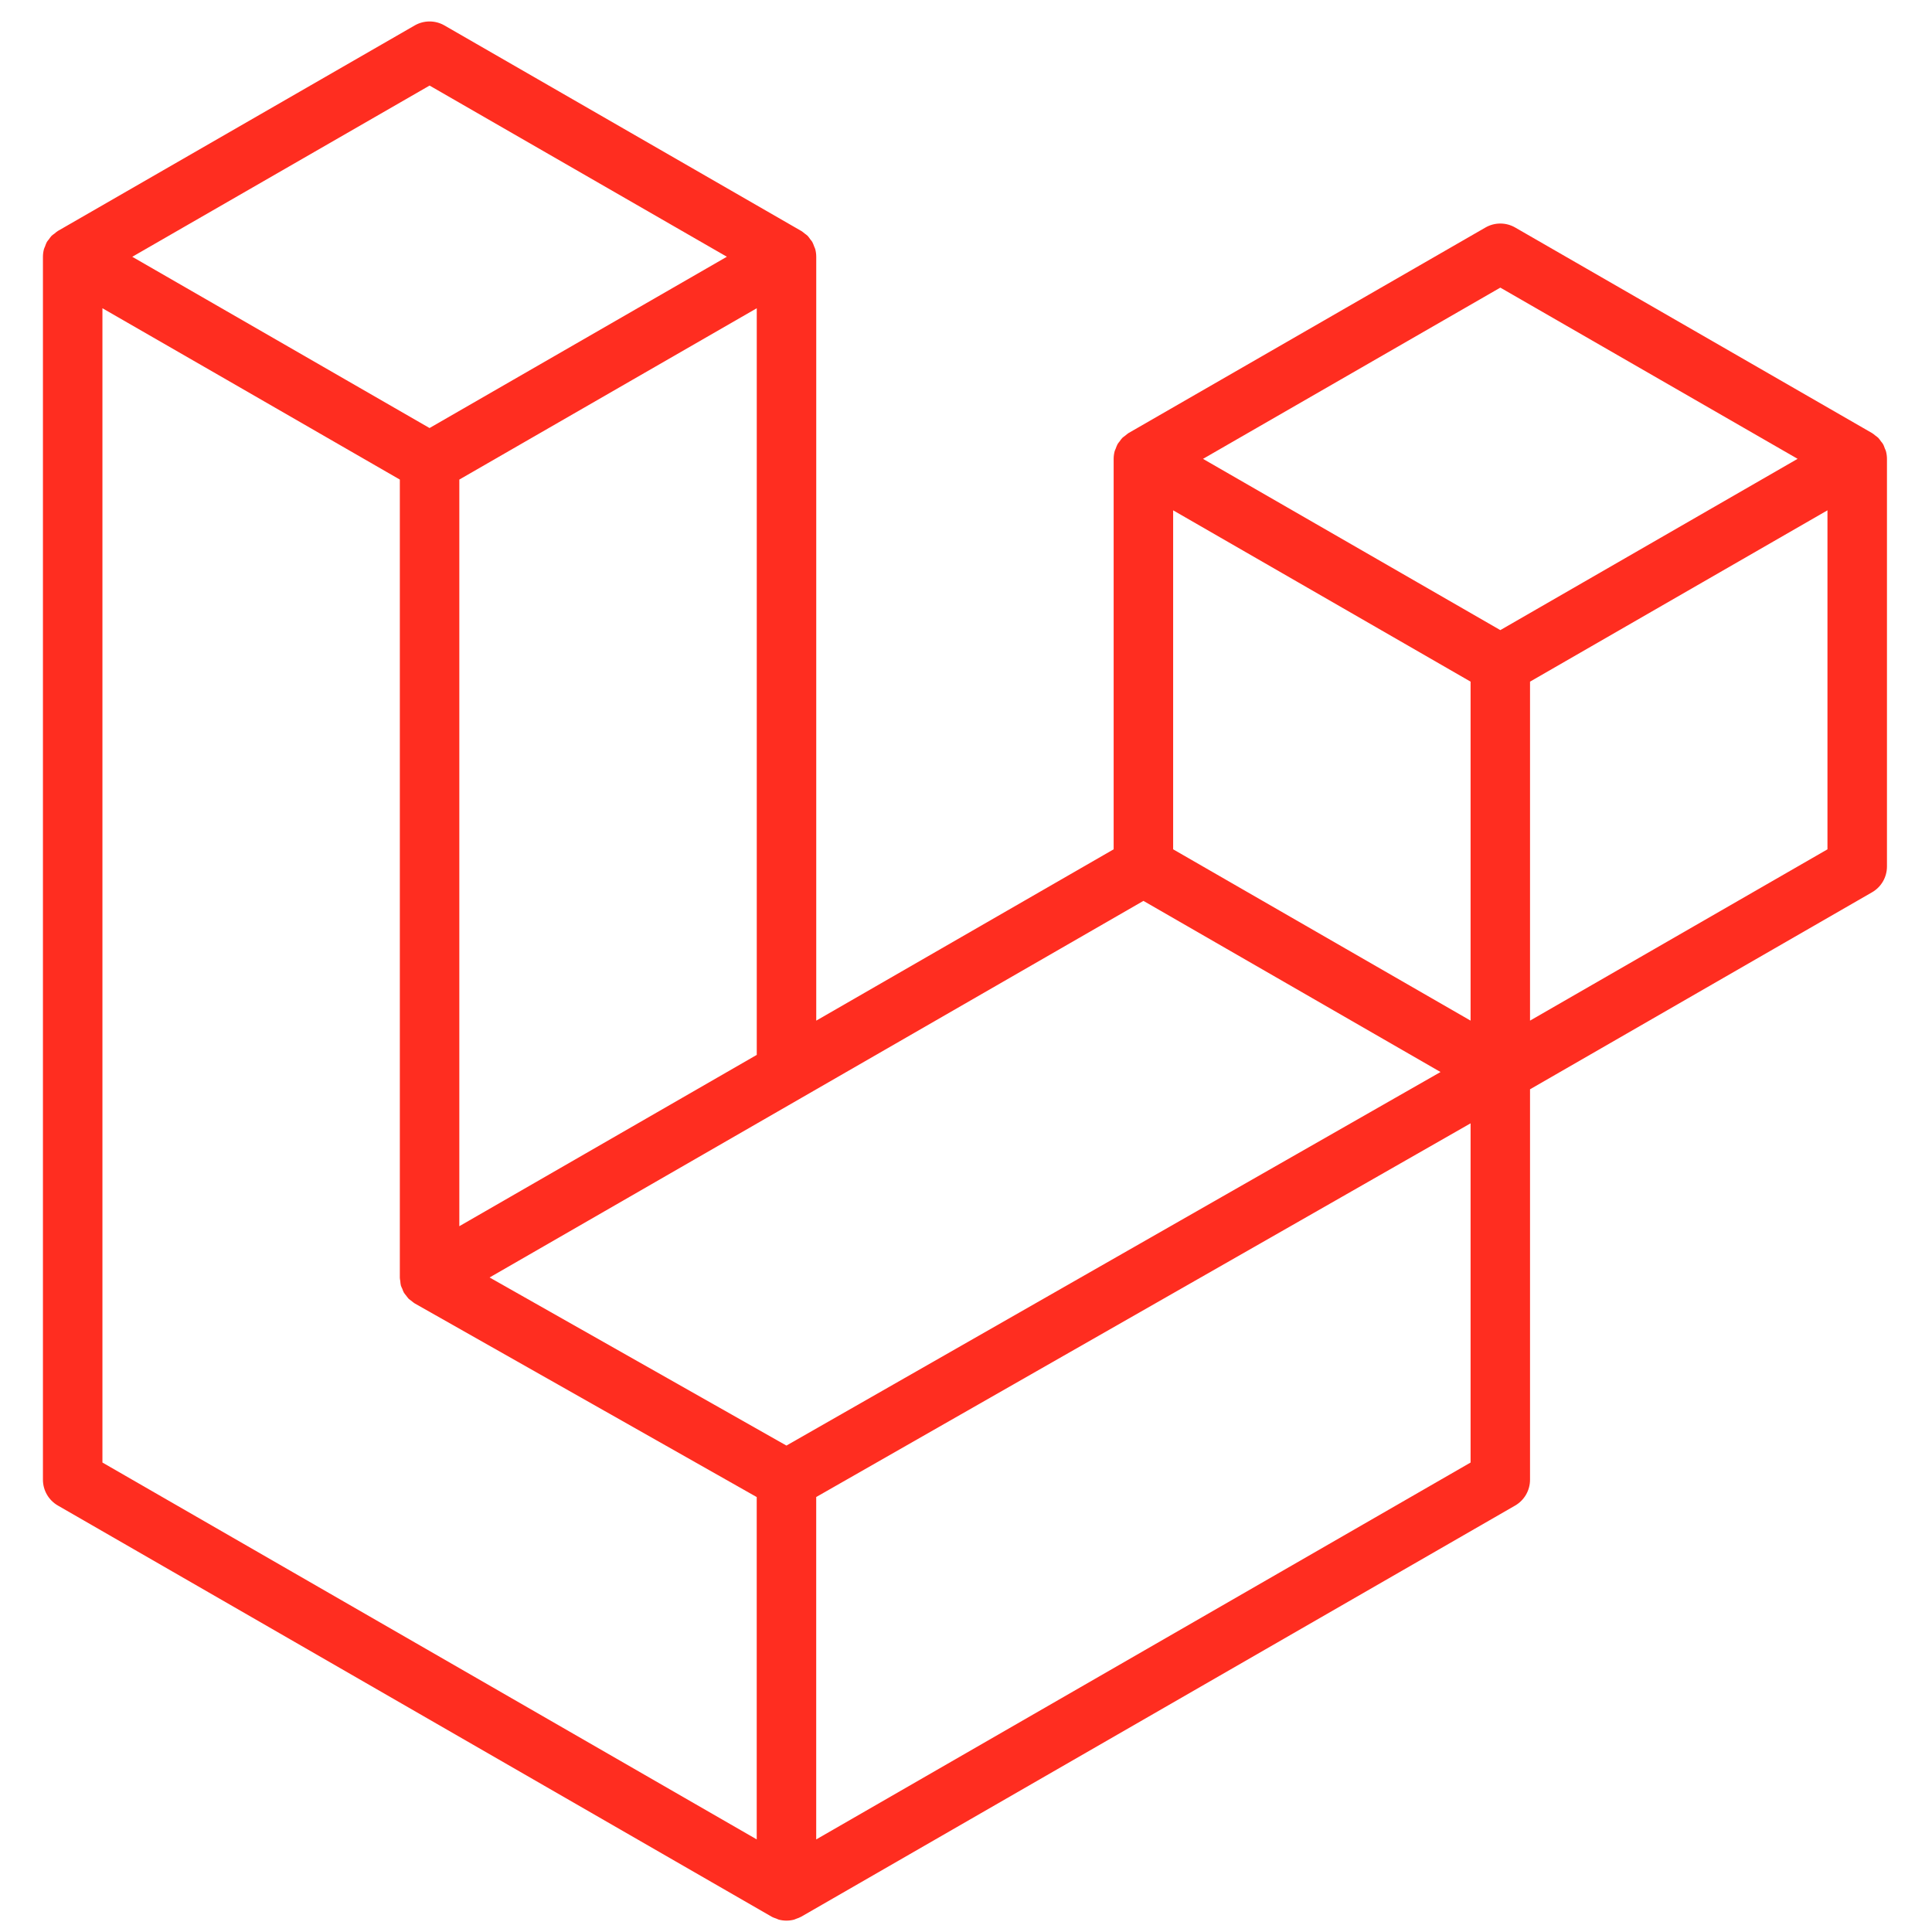
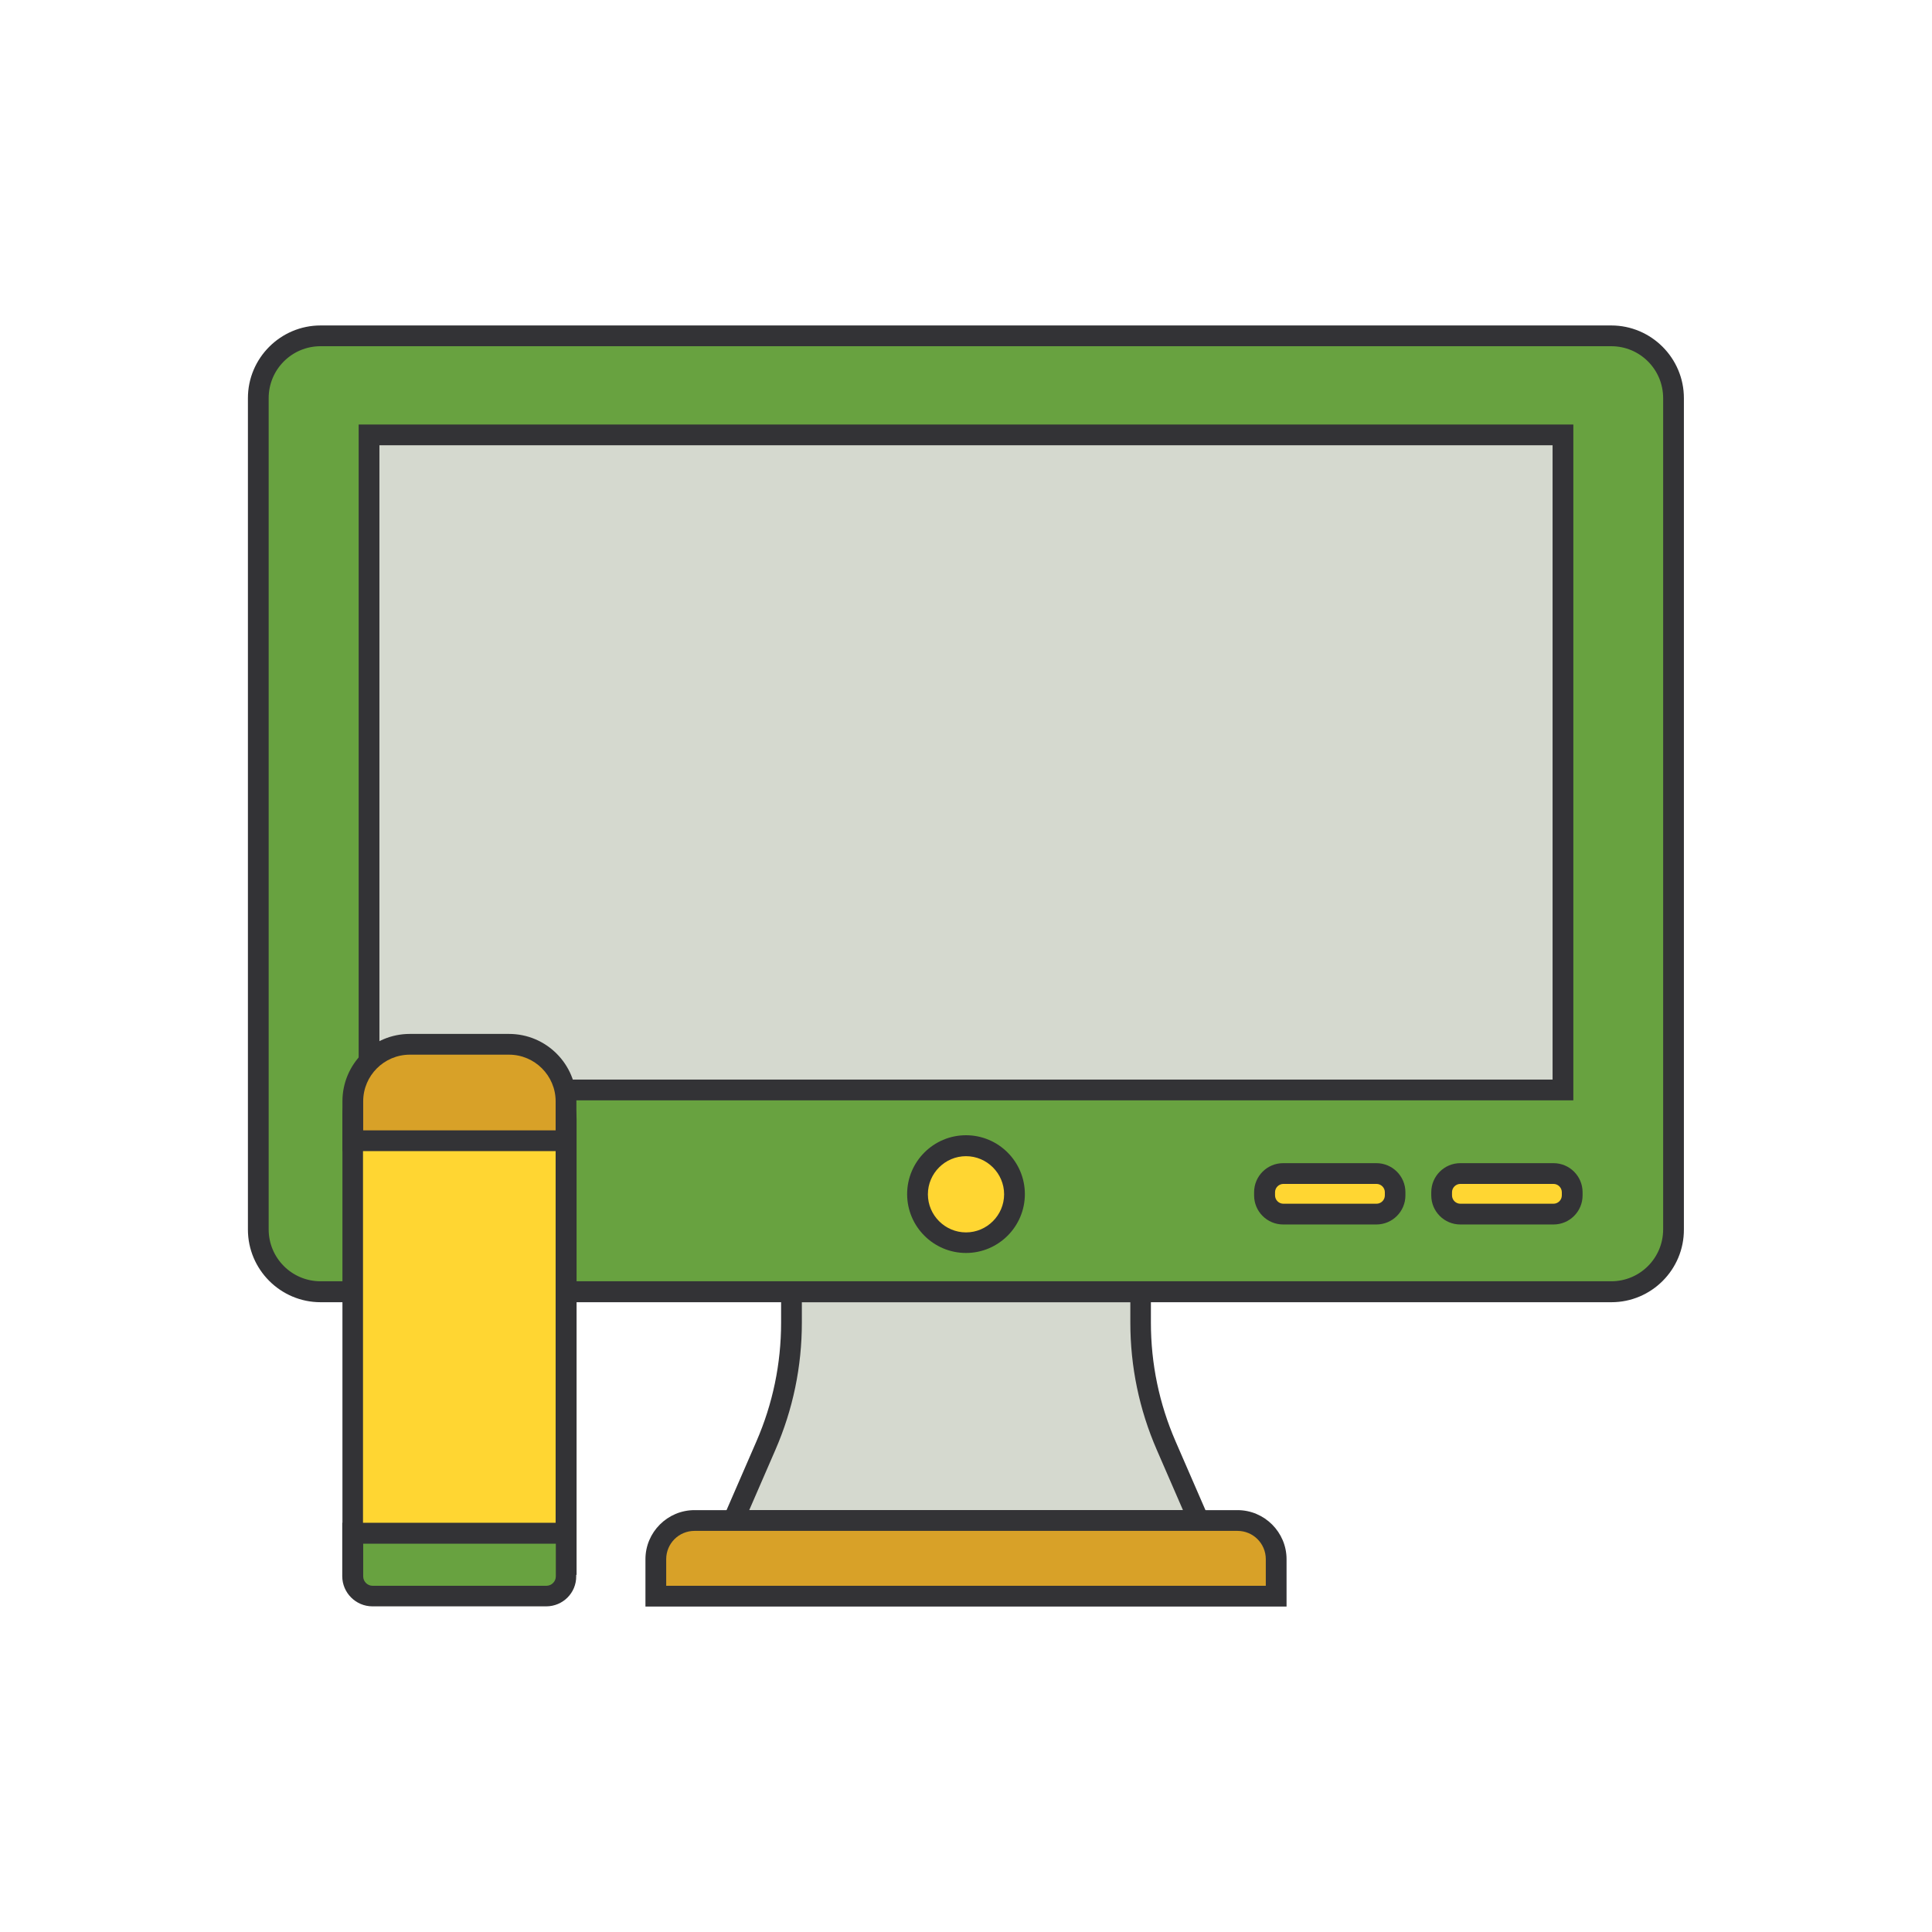
- <svg xmlns="http://www.w3.org/2000/svg" width="166" height="166" viewBox="0 0 166 166" fill="none">
-   <path fill-rule="evenodd" clip-rule="evenodd" d="M162.041 38.759C162.099 38.977 162.129 39.201 162.13 39.426V74.452C162.13 74.902 162.011 75.344 161.786 75.733C161.561 76.122 161.237 76.444 160.847 76.668L131.462 93.594V127.141C131.462 128.054 130.977 128.897 130.186 129.357L68.847 164.683C68.707 164.763 68.554 164.814 68.401 164.868C68.343 164.887 68.289 164.922 68.228 164.938C67.8 165.051 67.349 165.051 66.92 164.938C66.85 164.919 66.786 164.881 66.719 164.855C66.579 164.804 66.432 164.76 66.298 164.683L4.972 129.357C4.583 129.133 4.259 128.81 4.034 128.421C3.808 128.032 3.69 127.591 3.689 127.141L3.689 22.063C3.689 21.834 3.721 21.61 3.779 21.393C3.798 21.32 3.843 21.253 3.868 21.179C3.916 21.045 3.961 20.908 4.031 20.783C4.079 20.7 4.149 20.633 4.206 20.557C4.28 20.454 4.347 20.349 4.433 20.26C4.506 20.186 4.602 20.132 4.685 20.068C4.778 19.992 4.861 19.909 4.966 19.848L35.633 2.185C36.022 1.961 36.462 1.844 36.91 1.844C37.358 1.844 37.798 1.961 38.186 2.185L68.851 19.848H68.857C68.959 19.912 69.045 19.992 69.138 20.065C69.221 20.129 69.313 20.186 69.387 20.257C69.476 20.349 69.54 20.454 69.616 20.557C69.671 20.633 69.744 20.7 69.789 20.783C69.862 20.911 69.904 21.045 69.955 21.179C69.98 21.253 70.025 21.32 70.044 21.396C70.103 21.614 70.133 21.838 70.133 22.063V87.694L95.686 72.974V39.423C95.686 39.2 95.718 38.973 95.775 38.759C95.798 38.683 95.839 38.615 95.865 38.542C95.916 38.408 95.96 38.271 96.031 38.146C96.079 38.063 96.149 37.996 96.203 37.92C96.279 37.818 96.343 37.712 96.433 37.623C96.506 37.549 96.599 37.495 96.681 37.431C96.777 37.355 96.86 37.272 96.962 37.211L127.633 19.548C128.021 19.324 128.461 19.206 128.91 19.206C129.358 19.206 129.798 19.324 130.186 19.548L160.85 37.211C160.959 37.275 161.042 37.355 161.137 37.428C161.217 37.492 161.31 37.549 161.383 37.62C161.473 37.712 161.536 37.818 161.613 37.92C161.67 37.996 161.741 38.063 161.785 38.146C161.859 38.271 161.9 38.408 161.951 38.542C161.98 38.615 162.021 38.683 162.041 38.759ZM157.018 72.974V43.848L146.287 50.028L131.462 58.568V87.694L157.021 72.974H157.018ZM126.354 125.663V96.518L111.771 104.85L70.13 128.626V158.046L126.354 125.663ZM8.801 26.485V125.663L65.018 158.043V128.629L35.649 112L35.64 111.994L35.627 111.988C35.528 111.93 35.445 111.847 35.353 111.777C35.273 111.713 35.18 111.662 35.11 111.592L35.104 111.582C35.021 111.502 34.963 111.403 34.893 111.314C34.829 111.228 34.753 111.154 34.702 111.065L34.699 111.055C34.641 110.96 34.606 110.845 34.565 110.736C34.523 110.64 34.469 110.551 34.443 110.449C34.411 110.328 34.405 110.197 34.392 110.072C34.379 109.976 34.354 109.881 34.354 109.785V109.778V41.205L19.532 32.662L8.801 26.485ZM36.913 7.35L11.364 22.063L36.907 36.777L62.453 22.06L36.907 7.35H36.913ZM50.2 99.174L65.022 90.637V26.485L54.291 32.665L39.466 41.205V105.357L50.2 99.174ZM128.91 24.713L103.363 39.426L128.91 54.14L154.453 39.423L128.91 24.713ZM126.354 58.568L111.529 50.028L100.798 43.848V72.974L115.619 81.511L126.354 87.694V58.568ZM67.571 124.205L105.042 102.803L123.772 92.109L98.245 77.405L68.854 94.334L42.066 109.762L67.571 124.205Z" fill="#FF2D20" />
+ <svg xmlns="http://www.w3.org/2000/svg" width="800px" height="800px" viewBox="0 0 1024 1024" class="icon" version="1.1">
+   <path d="M604.5 701v-16.3h-185V701c0 22.4-4.6 44.6-13.6 65.2l-17.3 39.7h246.6L618 766.2c-8.9-20.6-13.5-42.8-13.5-65.2z" fill="#D5D9CF" />
+   <path d="M643.7 811.4H380.3l20.6-47.4c8.7-20 13.1-41.2 13.1-63v-21.8h196V701c0 21.8 4.4 43 13.1 63l20.6 47.4z m-246.6-11H627l-13.9-32c-9.3-21.4-14-44.1-14-67.4v-10.8H425V701c0 23.3-4.7 46-14 67.4l-13.9 32z" fill="#333336" />
+   <path d="M854.1 684.7H169.9c-18.2 0-33-14.8-33-33V211c0-18.2 14.8-33 33-33H854c18.2 0 33 14.8 33 33v440.6c0.1 18.3-14.7 33.1-32.9 33.1z" fill="#68A240" />
+   <path d="M854.1 690.2H169.9c-21.2 0-38.5-17.3-38.5-38.5V211c0-21.2 17.3-38.5 38.5-38.5H854c21.2 0 38.5 17.3 38.5 38.5v440.6c0.1 21.3-17.2 38.6-38.4 38.6zM169.9 183.5c-15.2 0-27.5 12.3-27.5 27.5v440.6c0 15.2 12.3 27.5 27.5 27.5H854c15.2 0 27.5-12.3 27.5-27.5V211c0-15.2-12.3-27.5-27.5-27.5H169.9z" fill="#333336" />
+   <path d="M195.6 230.5h632.8v347.2H195.6z" fill="#D5D9CF" />
+   <path d="M833.9 583.2H190.1V225h643.8v358.2z m-632.8-11h621.8V236H201.1v336.2z" fill="#333336" />
+   <path d="M512 633m-25.7 0a25.7 25.7 0 1 0 51.4 0 25.7 25.7 0 1 0-51.4 0Z" fill="#FFD632" />
+   <path d="M512 664.1c-17.2 0-31.2-14-31.2-31.2s14-31.2 31.2-31.2 31.2 14 31.2 31.2-14 31.2-31.2 31.2z m0-51.3c-11.1 0-20.2 9.1-20.2 20.2s9.1 20.2 20.2 20.2 20.2-9.1 20.2-20.2-9.1-20.2-20.2-20.2z" fill="#333336" />
+   <path d="M729.5 643.5h-49.4c-5.5 0-9.9-4.5-9.9-9.9v-1.7c0-5.5 4.5-9.9 9.9-9.9h49.4c5.5 0 9.9 4.5 9.9 9.9v1.7c0 5.5-4.4 9.9-9.9 9.9z" fill="#FFD632" />
+   <path d="M729.5 649h-49.4c-8.5 0-15.4-6.9-15.4-15.4v-1.7c0-8.5 6.9-15.4 15.4-15.4h49.4c8.5 0 15.4 6.9 15.4 15.4v1.7c0 8.5-6.9 15.4-15.4 15.4z m-49.3-21.5c-2.4 0-4.4 2-4.4 4.4v1.7c0 2.4 2 4.4 4.4 4.4h49.4c2.4 0 4.4-2 4.4-4.4v-1.7c0-2.4-2-4.4-4.4-4.4h-49.4z" fill="#333336" />
+   <path d="M823.4 643.5H774c-5.5 0-9.9-4.5-9.9-9.9v-1.7c0-5.5 4.5-9.9 9.9-9.9h49.4c5.5 0 9.9 4.5 9.9 9.9v1.7c0 5.5-4.5 9.9-9.9 9.9z" fill="#FFD632" />
+   <path d="M823.4 649H774c-8.5 0-15.4-6.9-15.4-15.4v-1.7c0-8.5 6.9-15.4 15.4-15.4h49.4c8.5 0 15.4 6.9 15.4 15.4v1.7c0 8.5-6.9 15.4-15.4 15.4zM774 627.5c-2.4 0-4.4 2-4.4 4.4v1.7c0 2.4 2 4.4 4.4 4.4h49.4c2.4 0 4.4-2 4.4-4.4v-1.7c0-2.4-2-4.4-4.4-4.4H774z" fill="#333336" />
+   <path d="M676.4 846H347.6v-19.6c0-11.3 9.2-20.5 20.5-20.5h287.8c11.3 0 20.5 9.2 20.5 20.5V846z" fill="#D8A128" />
+   <path d="M681.9 851.5H342.1v-25.1c0-14.3 11.7-26 26-26h287.8c14.3 0 26 11.7 26 26v25.1z m-328.8-11h317.8v-14.1c0-8.3-6.7-15-15-15H368.1c-8.3 0-15 6.7-15 15v14.1z" fill="#333336" />
+   <path d="M300 829.2H187V591.1c0-10.6 8.6-19.2 19.2-19.2h72.7c11.7 0 21.2 9.5 21.2 21.2v236.1z" fill="#FFD632" />
+   <path d="M305.5 834.7h-124V591.1c0-13.6 11.1-24.7 24.7-24.7h72.7c14.7 0 26.7 12 26.7 26.7v241.6z m-113-11h102V593.1c0-8.6-7-15.7-15.7-15.7h-72.7c-7.5 0-13.7 6.1-13.7 13.7v232.6z" fill="#333336" />
+   <path d="M300 604.6H187v-20.9c0-16.7 13.5-30.2 30.2-30.2h52.6c16.7 0 30.2 13.5 30.2 30.2v20.9z" fill="#D8A128" />
+   <path d="M305.5 610.1h-124v-26.4c0-19.7 16-35.7 35.7-35.7h52.6c19.7 0 35.7 16 35.7 35.7v26.4z m-113-11h102v-15.4c0-13.6-11.1-24.7-24.7-24.7h-52.6c-13.6 0-24.7 11.1-24.7 24.7v15.4z" fill="#333336" />
+   <path d="M289.5 845.9h-92.1c-5.8 0-10.5-4.7-10.5-10.5v-22.8h113v22.8c0.1 5.8-4.6 10.5-10.4 10.5z" fill="#68A240" />
+   <path d="M289.5 851.4h-92.1c-8.8 0-16-7.2-16-16v-28.3h124v28.3c0.1 8.9-7.1 16-15.9 16z m-97-33.2v17.3c0 2.7 2.2 5 5 5h92.1c2.7 0 5-2.2 5-5v-17.3H192.5z" fill="#333336" />
</svg>
